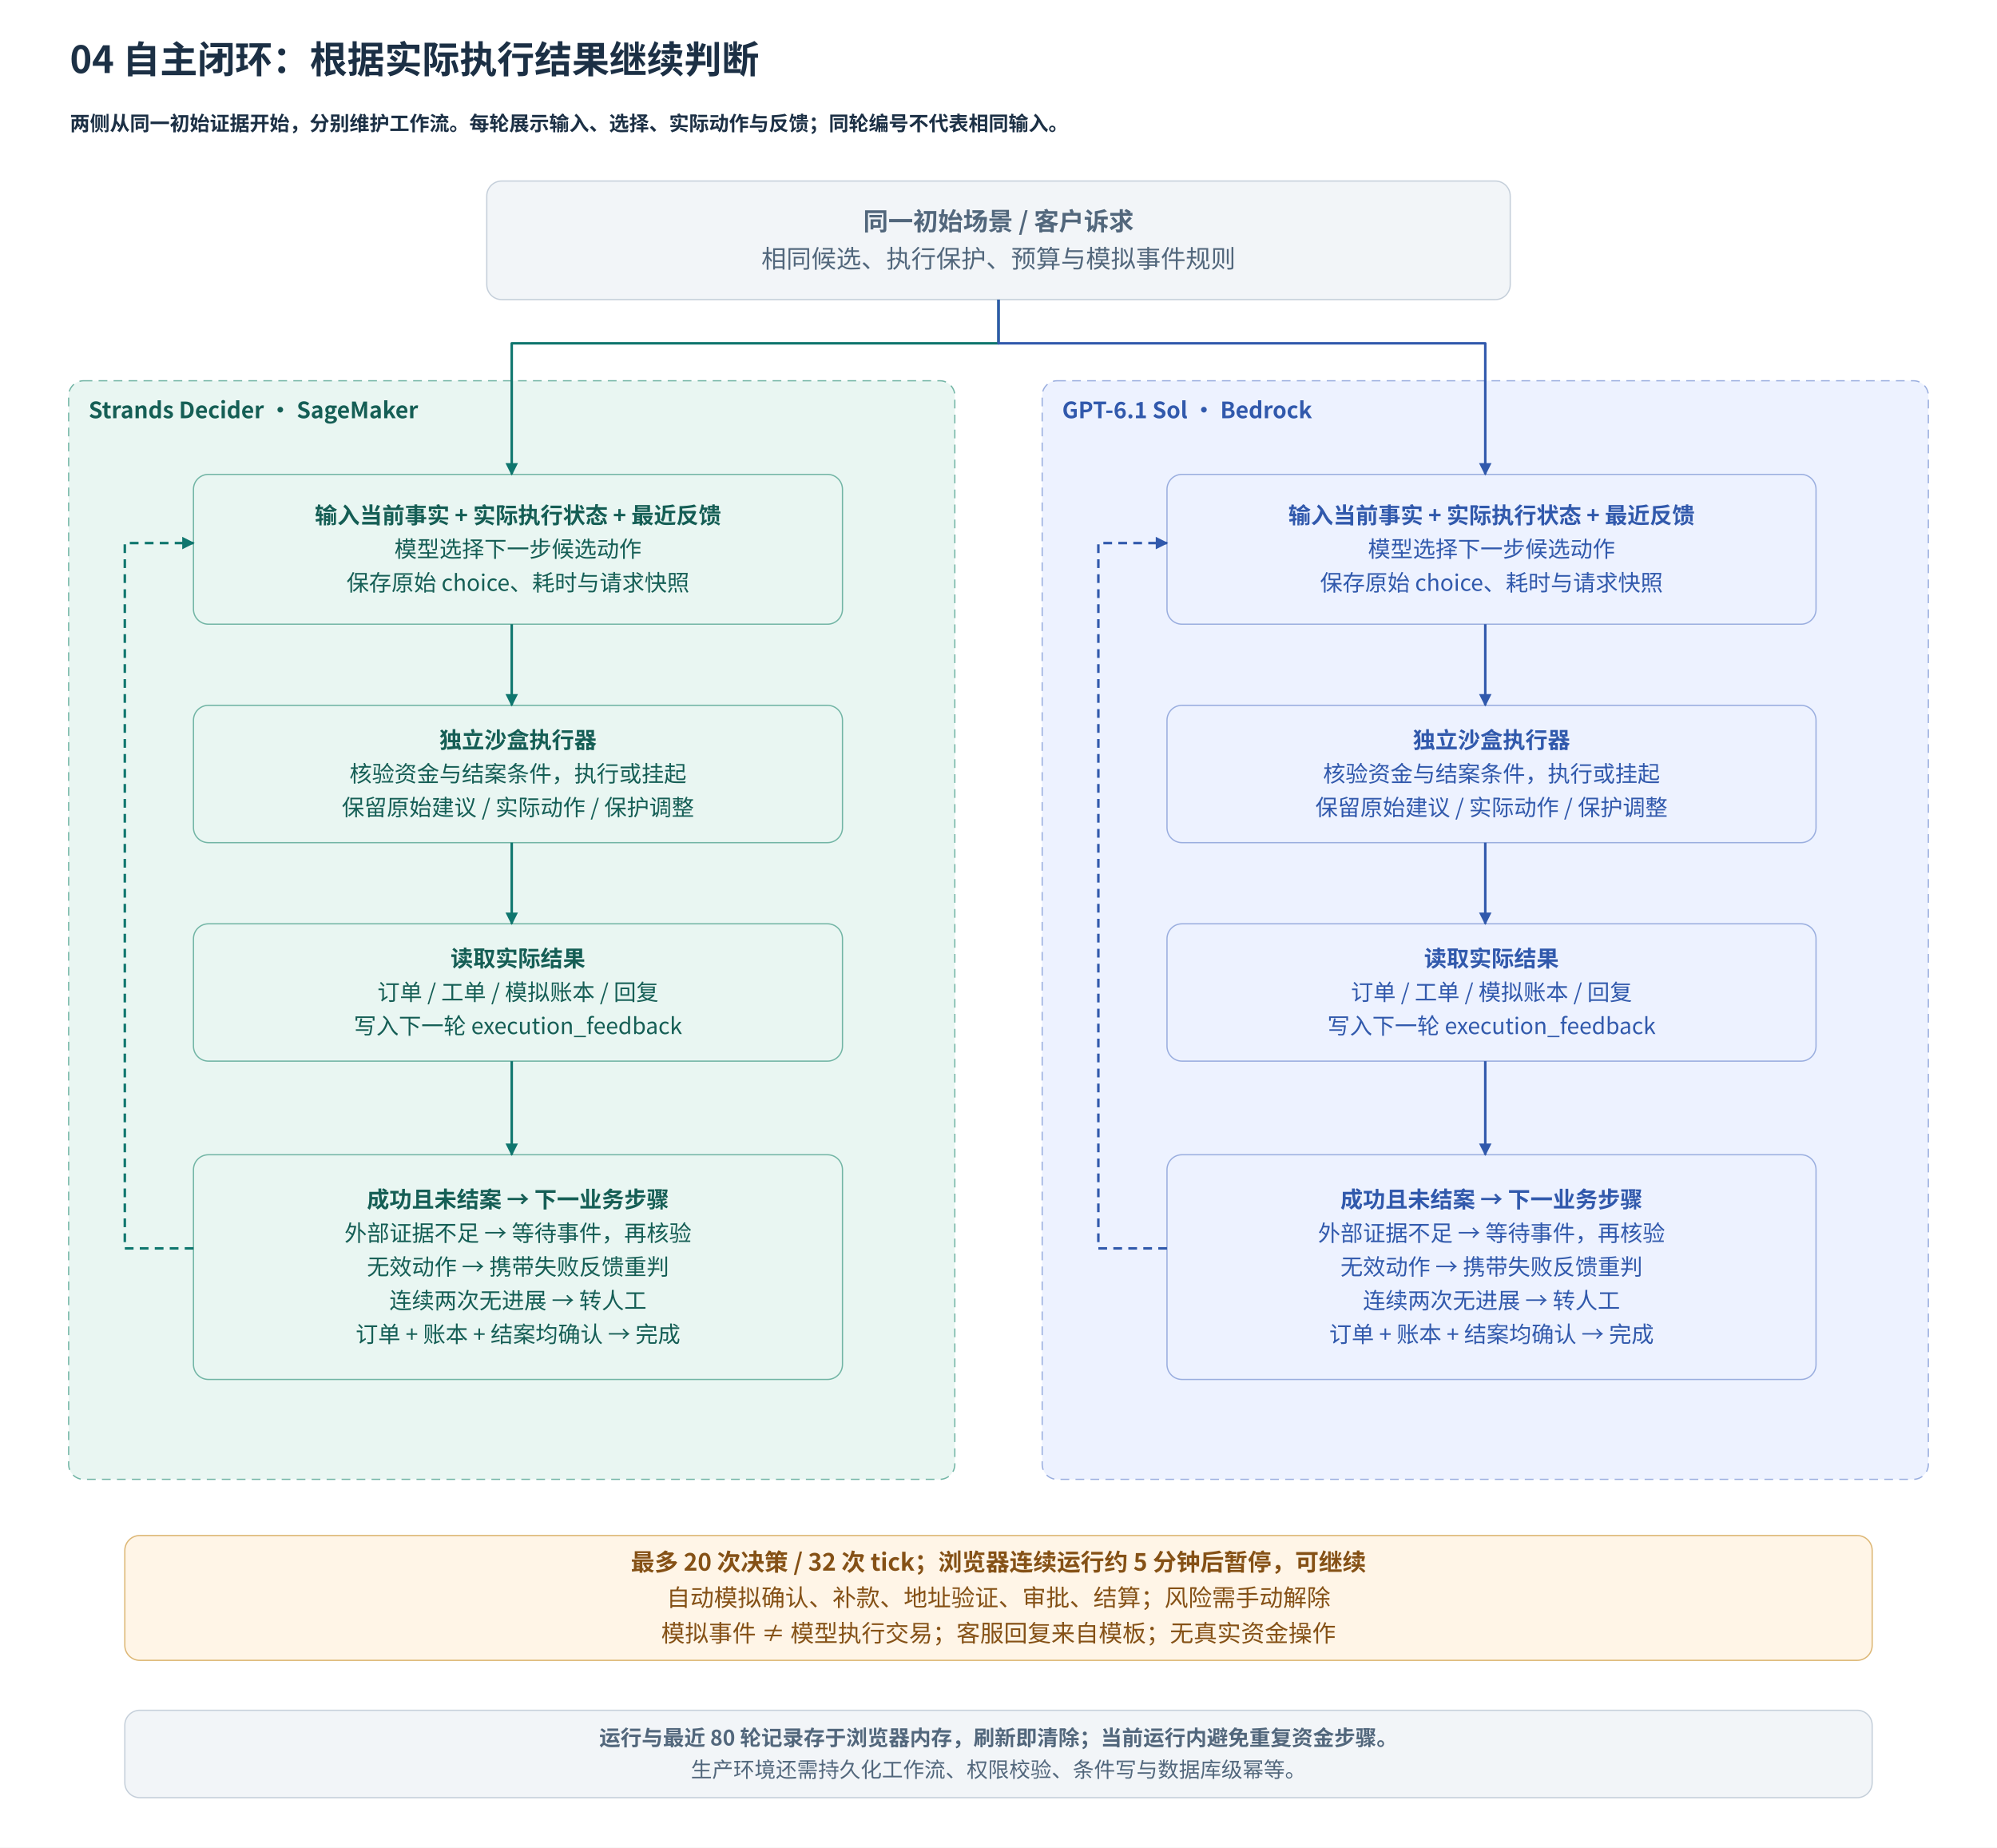
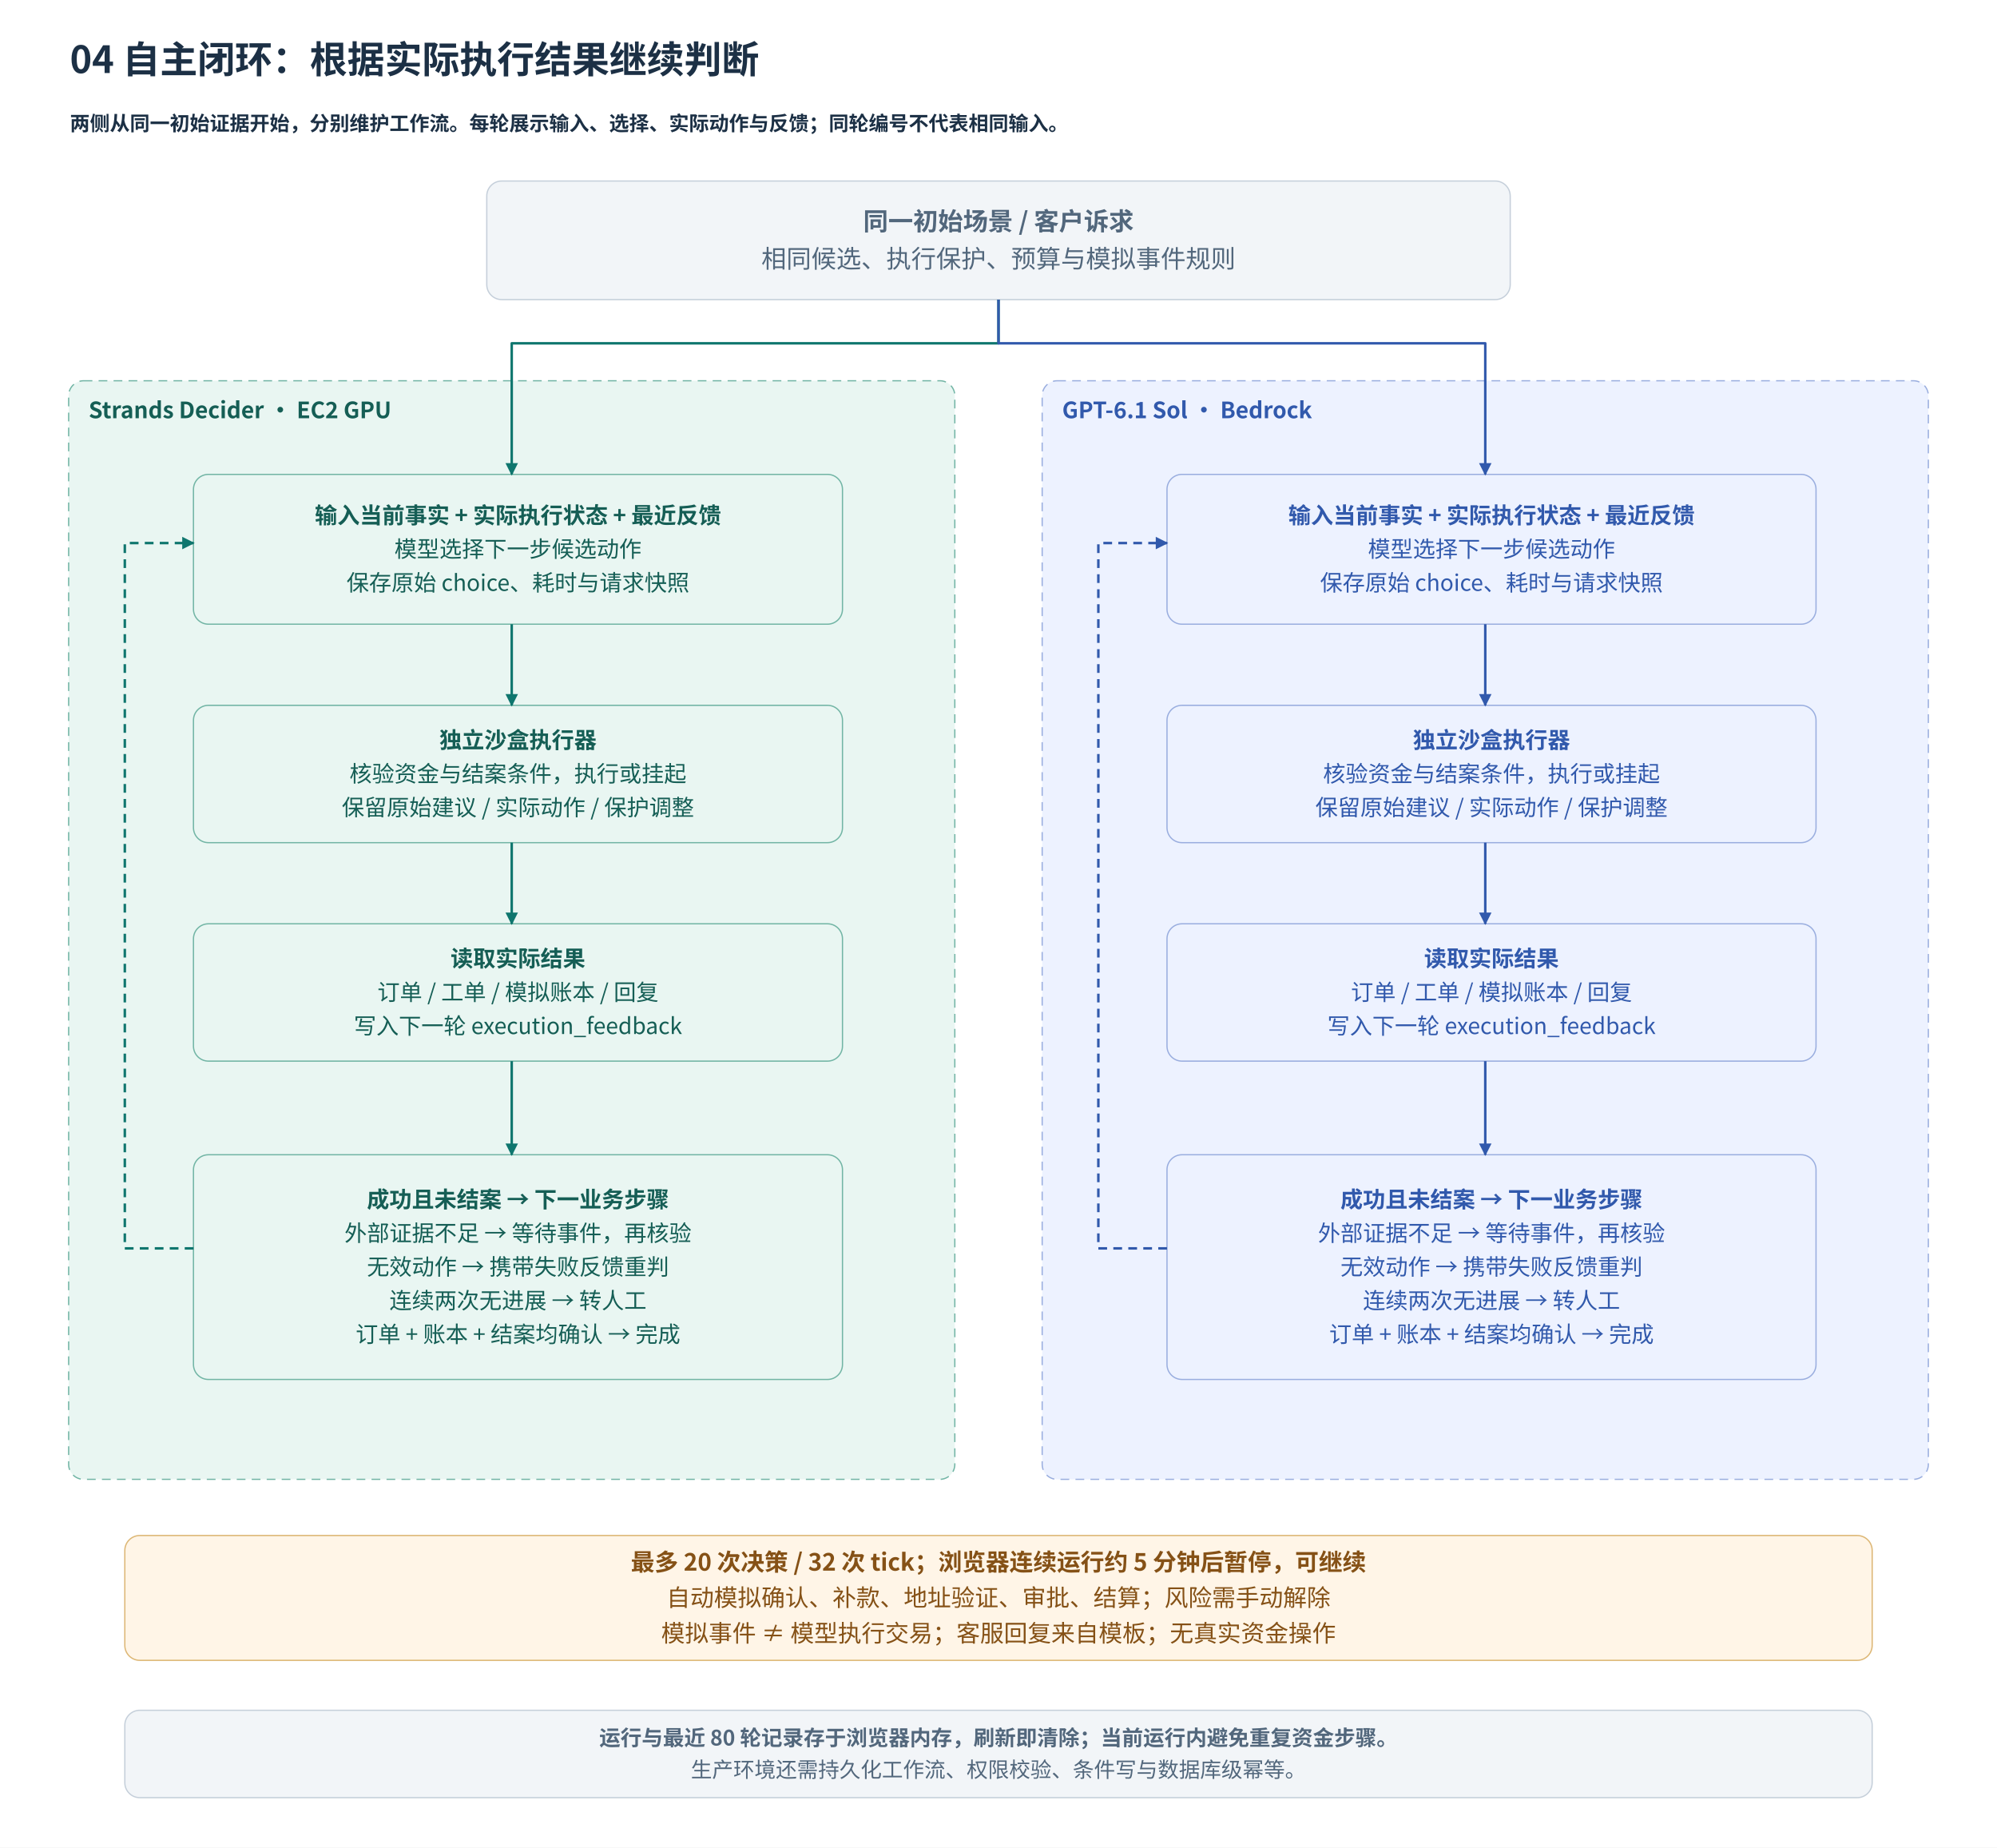
<svg xmlns="http://www.w3.org/2000/svg" width="1600" height="1480" viewBox="0 0 1600 1480" role="img">
  <defs>
    <marker id="arrow52677c" markerWidth="10" markerHeight="10" refX="9" refY="5" orient="auto" markerUnits="userSpaceOnUse">
      <path d="M 0 0 L 10 5 L 0 10 Z" fill="#52677c" />
    </marker>
    <marker id="arrow0f766e" markerWidth="10" markerHeight="10" refX="9" refY="5" orient="auto" markerUnits="userSpaceOnUse">
      <path d="M 0 0 L 10 5 L 0 10 Z" fill="#0f766e" />
    </marker>
    <marker id="arrow3159ac" markerWidth="10" markerHeight="10" refX="9" refY="5" orient="auto" markerUnits="userSpaceOnUse">
      <path d="M 0 0 L 10 5 L 0 10 Z" fill="#3159ac" />
    </marker>
    <marker id="arrowb86c14" markerWidth="10" markerHeight="10" refX="9" refY="5" orient="auto" markerUnits="userSpaceOnUse">
      <path d="M 0 0 L 10 5 L 0 10 Z" fill="#b86c14" />
    </marker>
  </defs>
  <rect width="100%" height="100%" fill="#ffffff" />
  <text x="56" y="58.5" font-family="'Noto Sans CJK SC', 'Microsoft YaHei', sans-serif" font-size="30" fill="#1c3045" text-anchor="start" font-weight="700">04  自主闭环：根据实际执行结果继续判断</text>
  <text x="56" y="104.6" font-family="'Noto Sans CJK SC', 'Microsoft YaHei', sans-serif" font-size="16" fill="#1c3045" text-anchor="start" font-weight="700">两侧从同一初始证据开始，分别维护工作流。每轮展示输入、选择、实际动作与反馈；同轮编号不代表相同输入。</text>
  <rect x="390" y="145" width="820" height="95" rx="12" fill="#f2f5f8" stroke="#c5cfda" />
  <text x="800.0" y="184.5" font-family="'Noto Sans CJK SC', 'Microsoft YaHei', sans-serif" font-size="20" fill="#52677c" text-anchor="middle" font-weight="700">同一初始场景 / 客户诉求</text>
  <text x="800.0" y="214.5" font-family="'Noto Sans CJK SC', 'Microsoft YaHei', sans-serif" font-size="20" fill="#52677c" text-anchor="middle">相同候选、执行保护、预算与模拟事件规则</text>
  <rect x="55" y="305" width="710" height="880" rx="12" fill="#e9f6f2" stroke="#72b5a5" stroke-dasharray="7 5" />
-   <text x="71" y="335.0" font-family="'Noto Sans CJK SC', 'Microsoft YaHei', sans-serif" font-size="18" fill="#155e55" text-anchor="start" font-weight="700">Strands Decider · SageMaker</text>
+   <text x="71" y="335.0" font-family="'Noto Sans CJK SC', 'Microsoft YaHei', sans-serif" font-size="18" fill="#155e55" text-anchor="start" font-weight="700">Strands Decider · EC2 GPU</text>
  <rect x="155" y="380" width="520" height="120" rx="12" fill="#e9f6f2" stroke="#72b5a5" />
  <text x="415.0" y="419.3" font-family="'Noto Sans CJK SC', 'Microsoft YaHei', sans-serif" font-size="18" fill="#155e55" text-anchor="middle" font-weight="700">输入当前事实 + 实际执行状态 + 最近反馈</text>
  <text x="415.0" y="446.3" font-family="'Noto Sans CJK SC', 'Microsoft YaHei', sans-serif" font-size="18" fill="#155e55" text-anchor="middle">模型选择下一步候选动作</text>
  <text x="415.0" y="473.3" font-family="'Noto Sans CJK SC', 'Microsoft YaHei', sans-serif" font-size="18" fill="#155e55" text-anchor="middle">保存原始 choice、耗时与请求快照</text>
  <rect x="155" y="565" width="520" height="110" rx="12" fill="#e9f6f2" stroke="#72b5a5" />
  <text x="415.0" y="599.3" font-family="'Noto Sans CJK SC', 'Microsoft YaHei', sans-serif" font-size="18" fill="#155e55" text-anchor="middle" font-weight="700">独立沙盒执行器</text>
  <text x="415.0" y="626.3" font-family="'Noto Sans CJK SC', 'Microsoft YaHei', sans-serif" font-size="18" fill="#155e55" text-anchor="middle">核验资金与结案条件，执行或挂起</text>
  <text x="415.0" y="653.3" font-family="'Noto Sans CJK SC', 'Microsoft YaHei', sans-serif" font-size="18" fill="#155e55" text-anchor="middle">保留原始建议 / 实际动作 / 保护调整</text>
  <rect x="155" y="740" width="520" height="110" rx="12" fill="#e9f6f2" stroke="#72b5a5" />
  <text x="415.0" y="774.3" font-family="'Noto Sans CJK SC', 'Microsoft YaHei', sans-serif" font-size="18" fill="#155e55" text-anchor="middle" font-weight="700">读取实际结果</text>
  <text x="415.0" y="801.3" font-family="'Noto Sans CJK SC', 'Microsoft YaHei', sans-serif" font-size="18" fill="#155e55" text-anchor="middle">订单 / 工单 / 模拟账本 / 回复</text>
  <text x="415.0" y="828.3" font-family="'Noto Sans CJK SC', 'Microsoft YaHei', sans-serif" font-size="18" fill="#155e55" text-anchor="middle">写入下一轮 execution_feedback</text>
  <rect x="155" y="925" width="520" height="180" rx="12" fill="#e9f6f2" stroke="#72b5a5" />
  <text x="415.0" y="967.3" font-family="'Noto Sans CJK SC', 'Microsoft YaHei', sans-serif" font-size="18" fill="#155e55" text-anchor="middle" font-weight="700">成功且未结案 → 下一业务步骤</text>
  <text x="415.0" y="994.3" font-family="'Noto Sans CJK SC', 'Microsoft YaHei', sans-serif" font-size="18" fill="#155e55" text-anchor="middle">外部证据不足 → 等待事件，再核验</text>
  <text x="415.0" y="1021.3" font-family="'Noto Sans CJK SC', 'Microsoft YaHei', sans-serif" font-size="18" fill="#155e55" text-anchor="middle">无效动作 → 携带失败反馈重判</text>
  <text x="415.0" y="1048.3" font-family="'Noto Sans CJK SC', 'Microsoft YaHei', sans-serif" font-size="18" fill="#155e55" text-anchor="middle">连续两次无进展 → 转人工</text>
  <text x="415.0" y="1075.3" font-family="'Noto Sans CJK SC', 'Microsoft YaHei', sans-serif" font-size="18" fill="#155e55" text-anchor="middle">订单 + 账本 + 结案均确认 → 完成</text>
  <rect x="835" y="305" width="710" height="880" rx="12" fill="#edf2ff" stroke="#9aaedf" stroke-dasharray="7 5" />
  <text x="851" y="335.0" font-family="'Noto Sans CJK SC', 'Microsoft YaHei', sans-serif" font-size="18" fill="#3159ac" text-anchor="start" font-weight="700">GPT-6.1 Sol · Bedrock</text>
  <rect x="935" y="380" width="520" height="120" rx="12" fill="#edf2ff" stroke="#9aaedf" />
  <text x="1195.0" y="419.3" font-family="'Noto Sans CJK SC', 'Microsoft YaHei', sans-serif" font-size="18" fill="#3159ac" text-anchor="middle" font-weight="700">输入当前事实 + 实际执行状态 + 最近反馈</text>
  <text x="1195.0" y="446.3" font-family="'Noto Sans CJK SC', 'Microsoft YaHei', sans-serif" font-size="18" fill="#3159ac" text-anchor="middle">模型选择下一步候选动作</text>
  <text x="1195.0" y="473.3" font-family="'Noto Sans CJK SC', 'Microsoft YaHei', sans-serif" font-size="18" fill="#3159ac" text-anchor="middle">保存原始 choice、耗时与请求快照</text>
  <rect x="935" y="565" width="520" height="110" rx="12" fill="#edf2ff" stroke="#9aaedf" />
  <text x="1195.0" y="599.3" font-family="'Noto Sans CJK SC', 'Microsoft YaHei', sans-serif" font-size="18" fill="#3159ac" text-anchor="middle" font-weight="700">独立沙盒执行器</text>
  <text x="1195.0" y="626.3" font-family="'Noto Sans CJK SC', 'Microsoft YaHei', sans-serif" font-size="18" fill="#3159ac" text-anchor="middle">核验资金与结案条件，执行或挂起</text>
  <text x="1195.0" y="653.3" font-family="'Noto Sans CJK SC', 'Microsoft YaHei', sans-serif" font-size="18" fill="#3159ac" text-anchor="middle">保留原始建议 / 实际动作 / 保护调整</text>
  <rect x="935" y="740" width="520" height="110" rx="12" fill="#edf2ff" stroke="#9aaedf" />
  <text x="1195.0" y="774.3" font-family="'Noto Sans CJK SC', 'Microsoft YaHei', sans-serif" font-size="18" fill="#3159ac" text-anchor="middle" font-weight="700">读取实际结果</text>
  <text x="1195.0" y="801.3" font-family="'Noto Sans CJK SC', 'Microsoft YaHei', sans-serif" font-size="18" fill="#3159ac" text-anchor="middle">订单 / 工单 / 模拟账本 / 回复</text>
  <text x="1195.0" y="828.3" font-family="'Noto Sans CJK SC', 'Microsoft YaHei', sans-serif" font-size="18" fill="#3159ac" text-anchor="middle">写入下一轮 execution_feedback</text>
  <rect x="935" y="925" width="520" height="180" rx="12" fill="#edf2ff" stroke="#9aaedf" />
  <text x="1195.0" y="967.3" font-family="'Noto Sans CJK SC', 'Microsoft YaHei', sans-serif" font-size="18" fill="#3159ac" text-anchor="middle" font-weight="700">成功且未结案 → 下一业务步骤</text>
  <text x="1195.0" y="994.3" font-family="'Noto Sans CJK SC', 'Microsoft YaHei', sans-serif" font-size="18" fill="#3159ac" text-anchor="middle">外部证据不足 → 等待事件，再核验</text>
  <text x="1195.0" y="1021.3" font-family="'Noto Sans CJK SC', 'Microsoft YaHei', sans-serif" font-size="18" fill="#3159ac" text-anchor="middle">无效动作 → 携带失败反馈重判</text>
  <text x="1195.0" y="1048.3" font-family="'Noto Sans CJK SC', 'Microsoft YaHei', sans-serif" font-size="18" fill="#3159ac" text-anchor="middle">连续两次无进展 → 转人工</text>
  <text x="1195.0" y="1075.3" font-family="'Noto Sans CJK SC', 'Microsoft YaHei', sans-serif" font-size="18" fill="#3159ac" text-anchor="middle">订单 + 账本 + 结案均确认 → 完成</text>
  <rect x="100" y="1230" width="1400" height="100" rx="12" fill="#fff5e7" stroke="#ddb775" />
  <text x="800.0" y="1258.15" font-family="'Noto Sans CJK SC', 'Microsoft YaHei', sans-serif" font-size="19" fill="#855116" text-anchor="middle" font-weight="700">最多 20 次决策 / 32 次 tick；浏览器连续运行约 5 分钟后暂停，可继续</text>
  <text x="800.0" y="1286.65" font-family="'Noto Sans CJK SC', 'Microsoft YaHei', sans-serif" font-size="19" fill="#855116" text-anchor="middle">自动模拟确认、补款、地址验证、审批、结算；风险需手动解除</text>
  <text x="800.0" y="1315.15" font-family="'Noto Sans CJK SC', 'Microsoft YaHei', sans-serif" font-size="19" fill="#855116" text-anchor="middle">模拟事件 ≠ 模型执行交易；客服回复来自模板；无真实资金操作</text>
  <rect x="100" y="1370" width="1400" height="70" rx="12" fill="#f2f5f8" stroke="#c5cfda" />
  <text x="800.0" y="1398.2" font-family="'Noto Sans CJK SC', 'Microsoft YaHei', sans-serif" font-size="17" fill="#52677c" text-anchor="middle" font-weight="700">运行与最近 80 轮记录存于浏览器内存，刷新即清除；当前运行内避免重复资金步骤。</text>
  <text x="800.0" y="1423.7" font-family="'Noto Sans CJK SC', 'Microsoft YaHei', sans-serif" font-size="17" fill="#52677c" text-anchor="middle">生产环境还需持久化工作流、权限校验、条件写与数据库级幂等。</text>
  <polyline points="800,240 800,275 410,275 410,380" fill="none" stroke="#0f766e" stroke-width="2" stroke-linejoin="round" marker-end="url(#arrow0f766e)" />
  <polyline points="410,500 410,565" fill="none" stroke="#0f766e" stroke-width="2" stroke-linejoin="round" marker-end="url(#arrow0f766e)" />
  <polyline points="410,675 410,740" fill="none" stroke="#0f766e" stroke-width="2" stroke-linejoin="round" marker-end="url(#arrow0f766e)" />
  <polyline points="410,850 410,925" fill="none" stroke="#0f766e" stroke-width="2" stroke-linejoin="round" marker-end="url(#arrow0f766e)" />
  <polyline points="155,1000 100,1000 100,435 155,435" fill="none" stroke="#0f766e" stroke-width="2" stroke-linejoin="round" marker-end="url(#arrow0f766e)" stroke-dasharray="7 5" />
  <polyline points="800,240 800,275 1190,275 1190,380" fill="none" stroke="#3159ac" stroke-width="2" stroke-linejoin="round" marker-end="url(#arrow3159ac)" />
  <polyline points="1190,500 1190,565" fill="none" stroke="#3159ac" stroke-width="2" stroke-linejoin="round" marker-end="url(#arrow3159ac)" />
  <polyline points="1190,675 1190,740" fill="none" stroke="#3159ac" stroke-width="2" stroke-linejoin="round" marker-end="url(#arrow3159ac)" />
  <polyline points="1190,850 1190,925" fill="none" stroke="#3159ac" stroke-width="2" stroke-linejoin="round" marker-end="url(#arrow3159ac)" />
  <polyline points="935,1000 880,1000 880,435 935,435" fill="none" stroke="#3159ac" stroke-width="2" stroke-linejoin="round" marker-end="url(#arrow3159ac)" stroke-dasharray="7 5" />
</svg>
